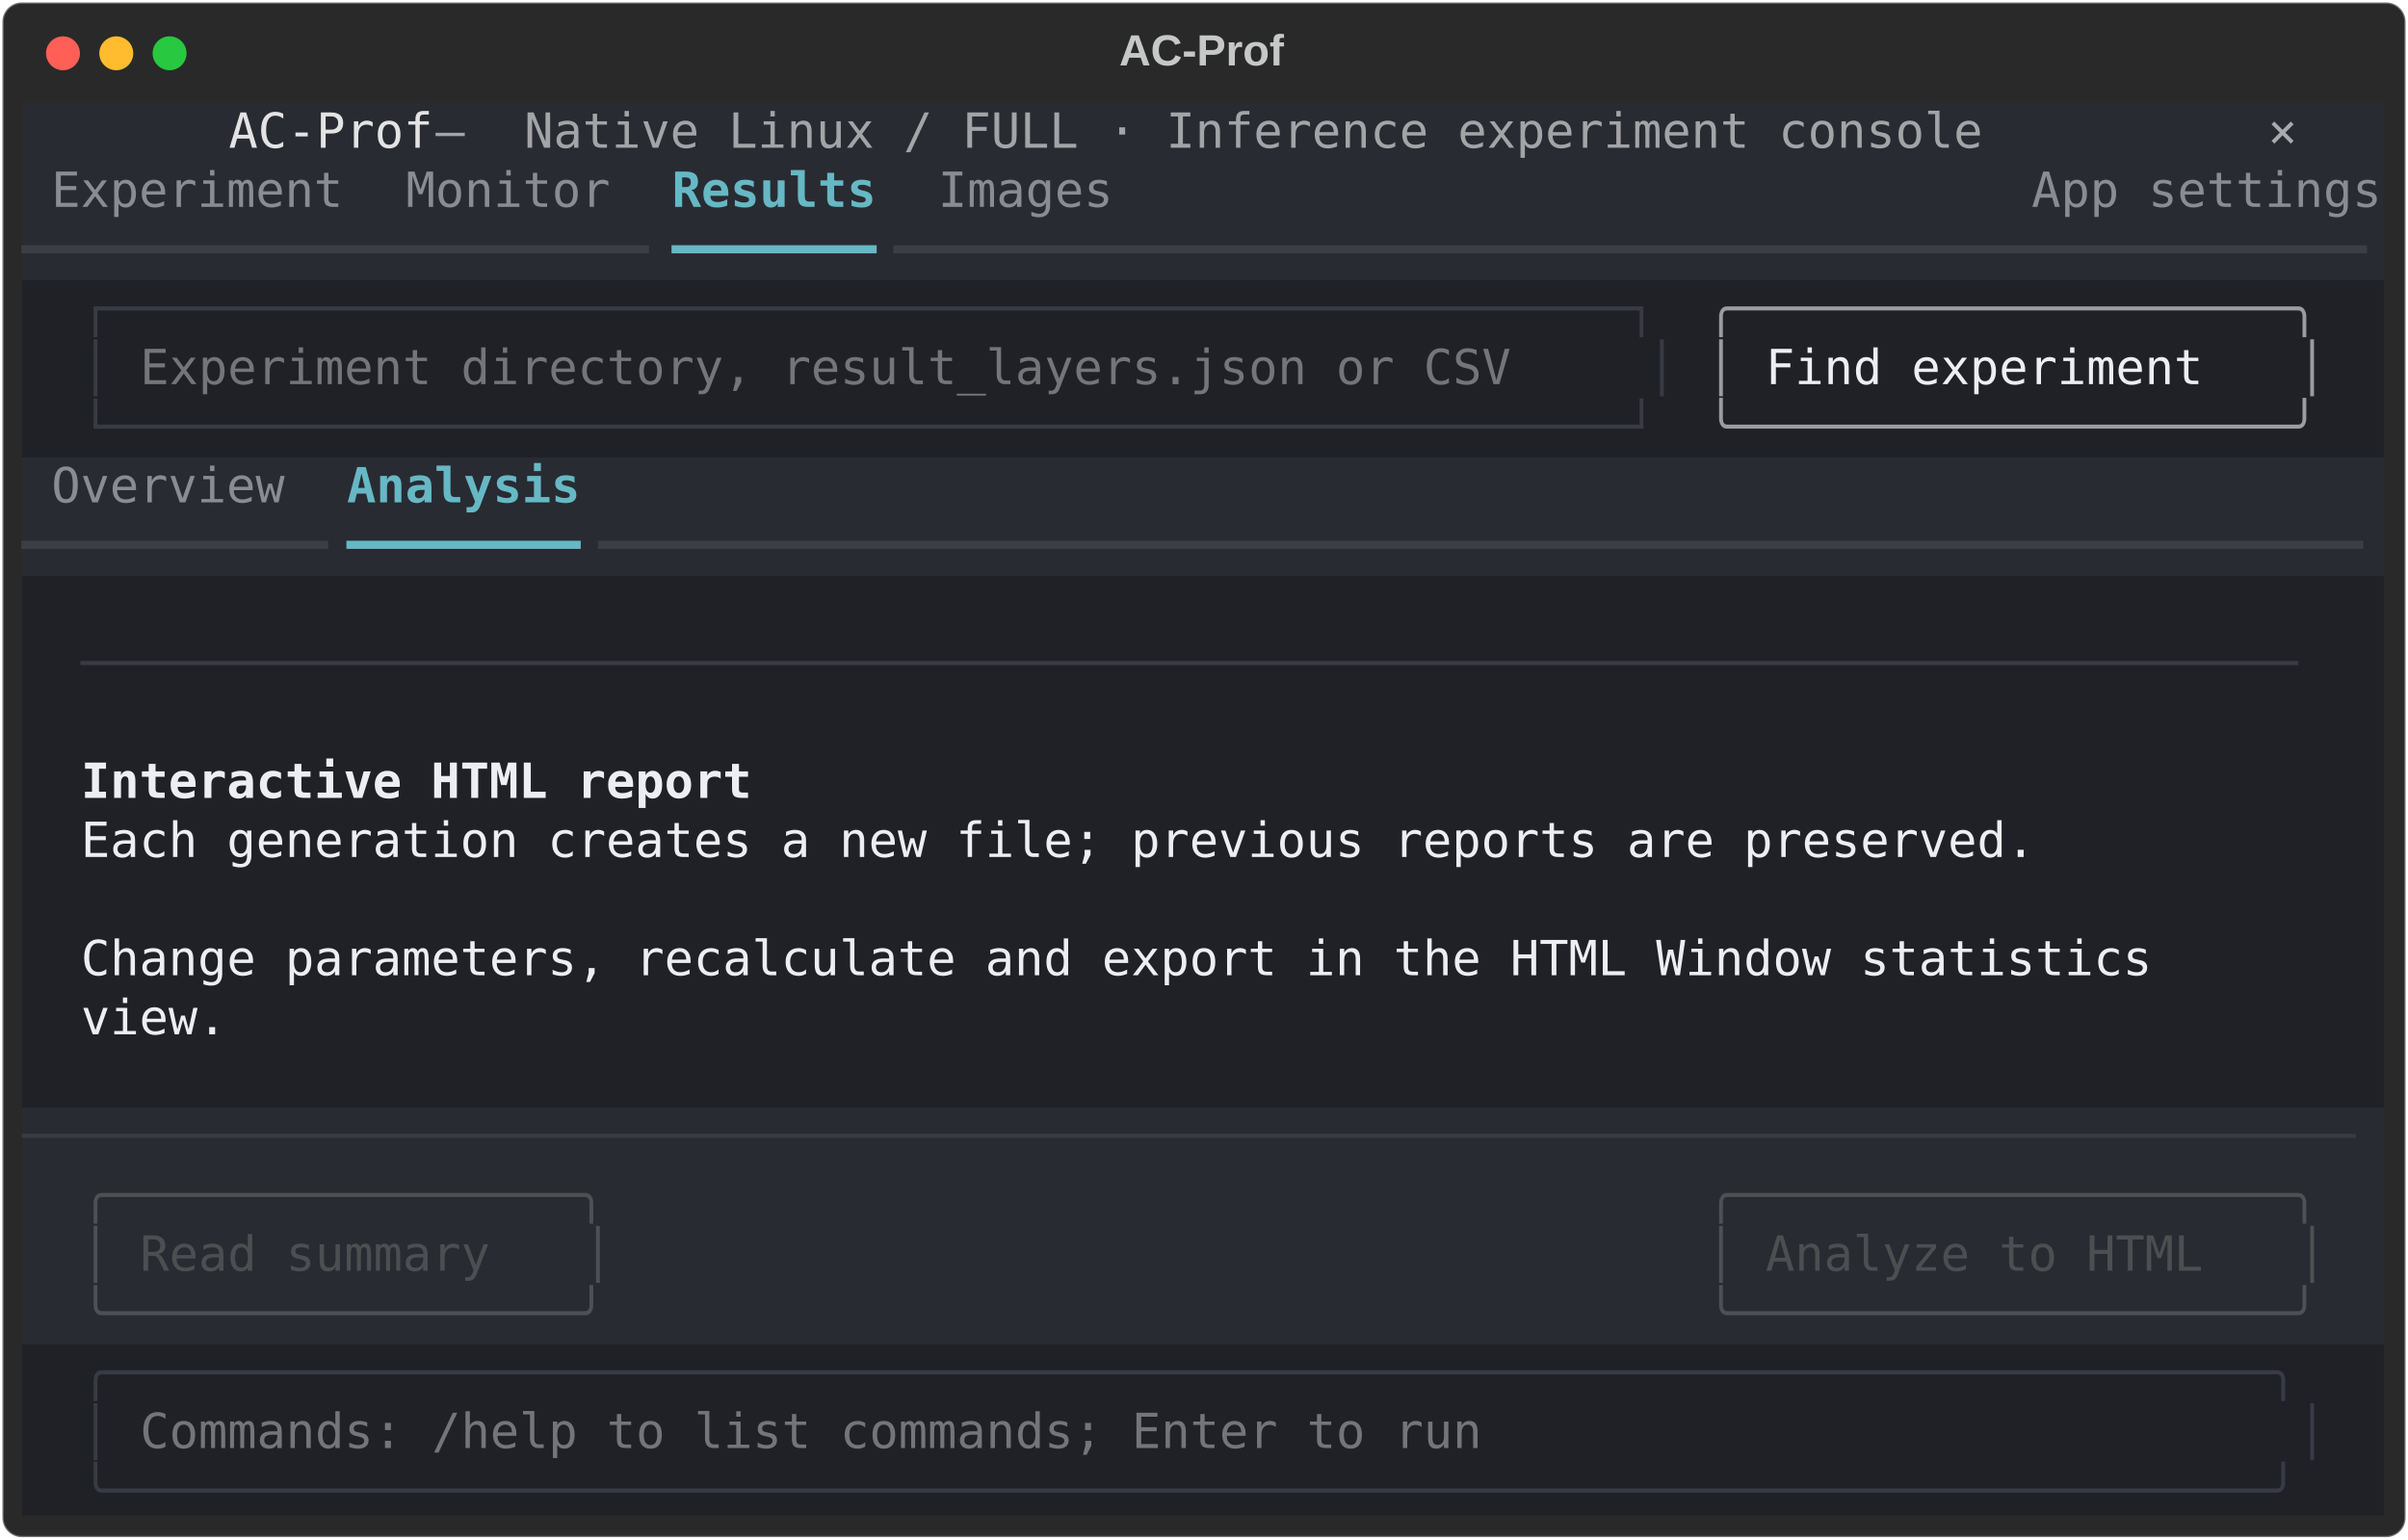
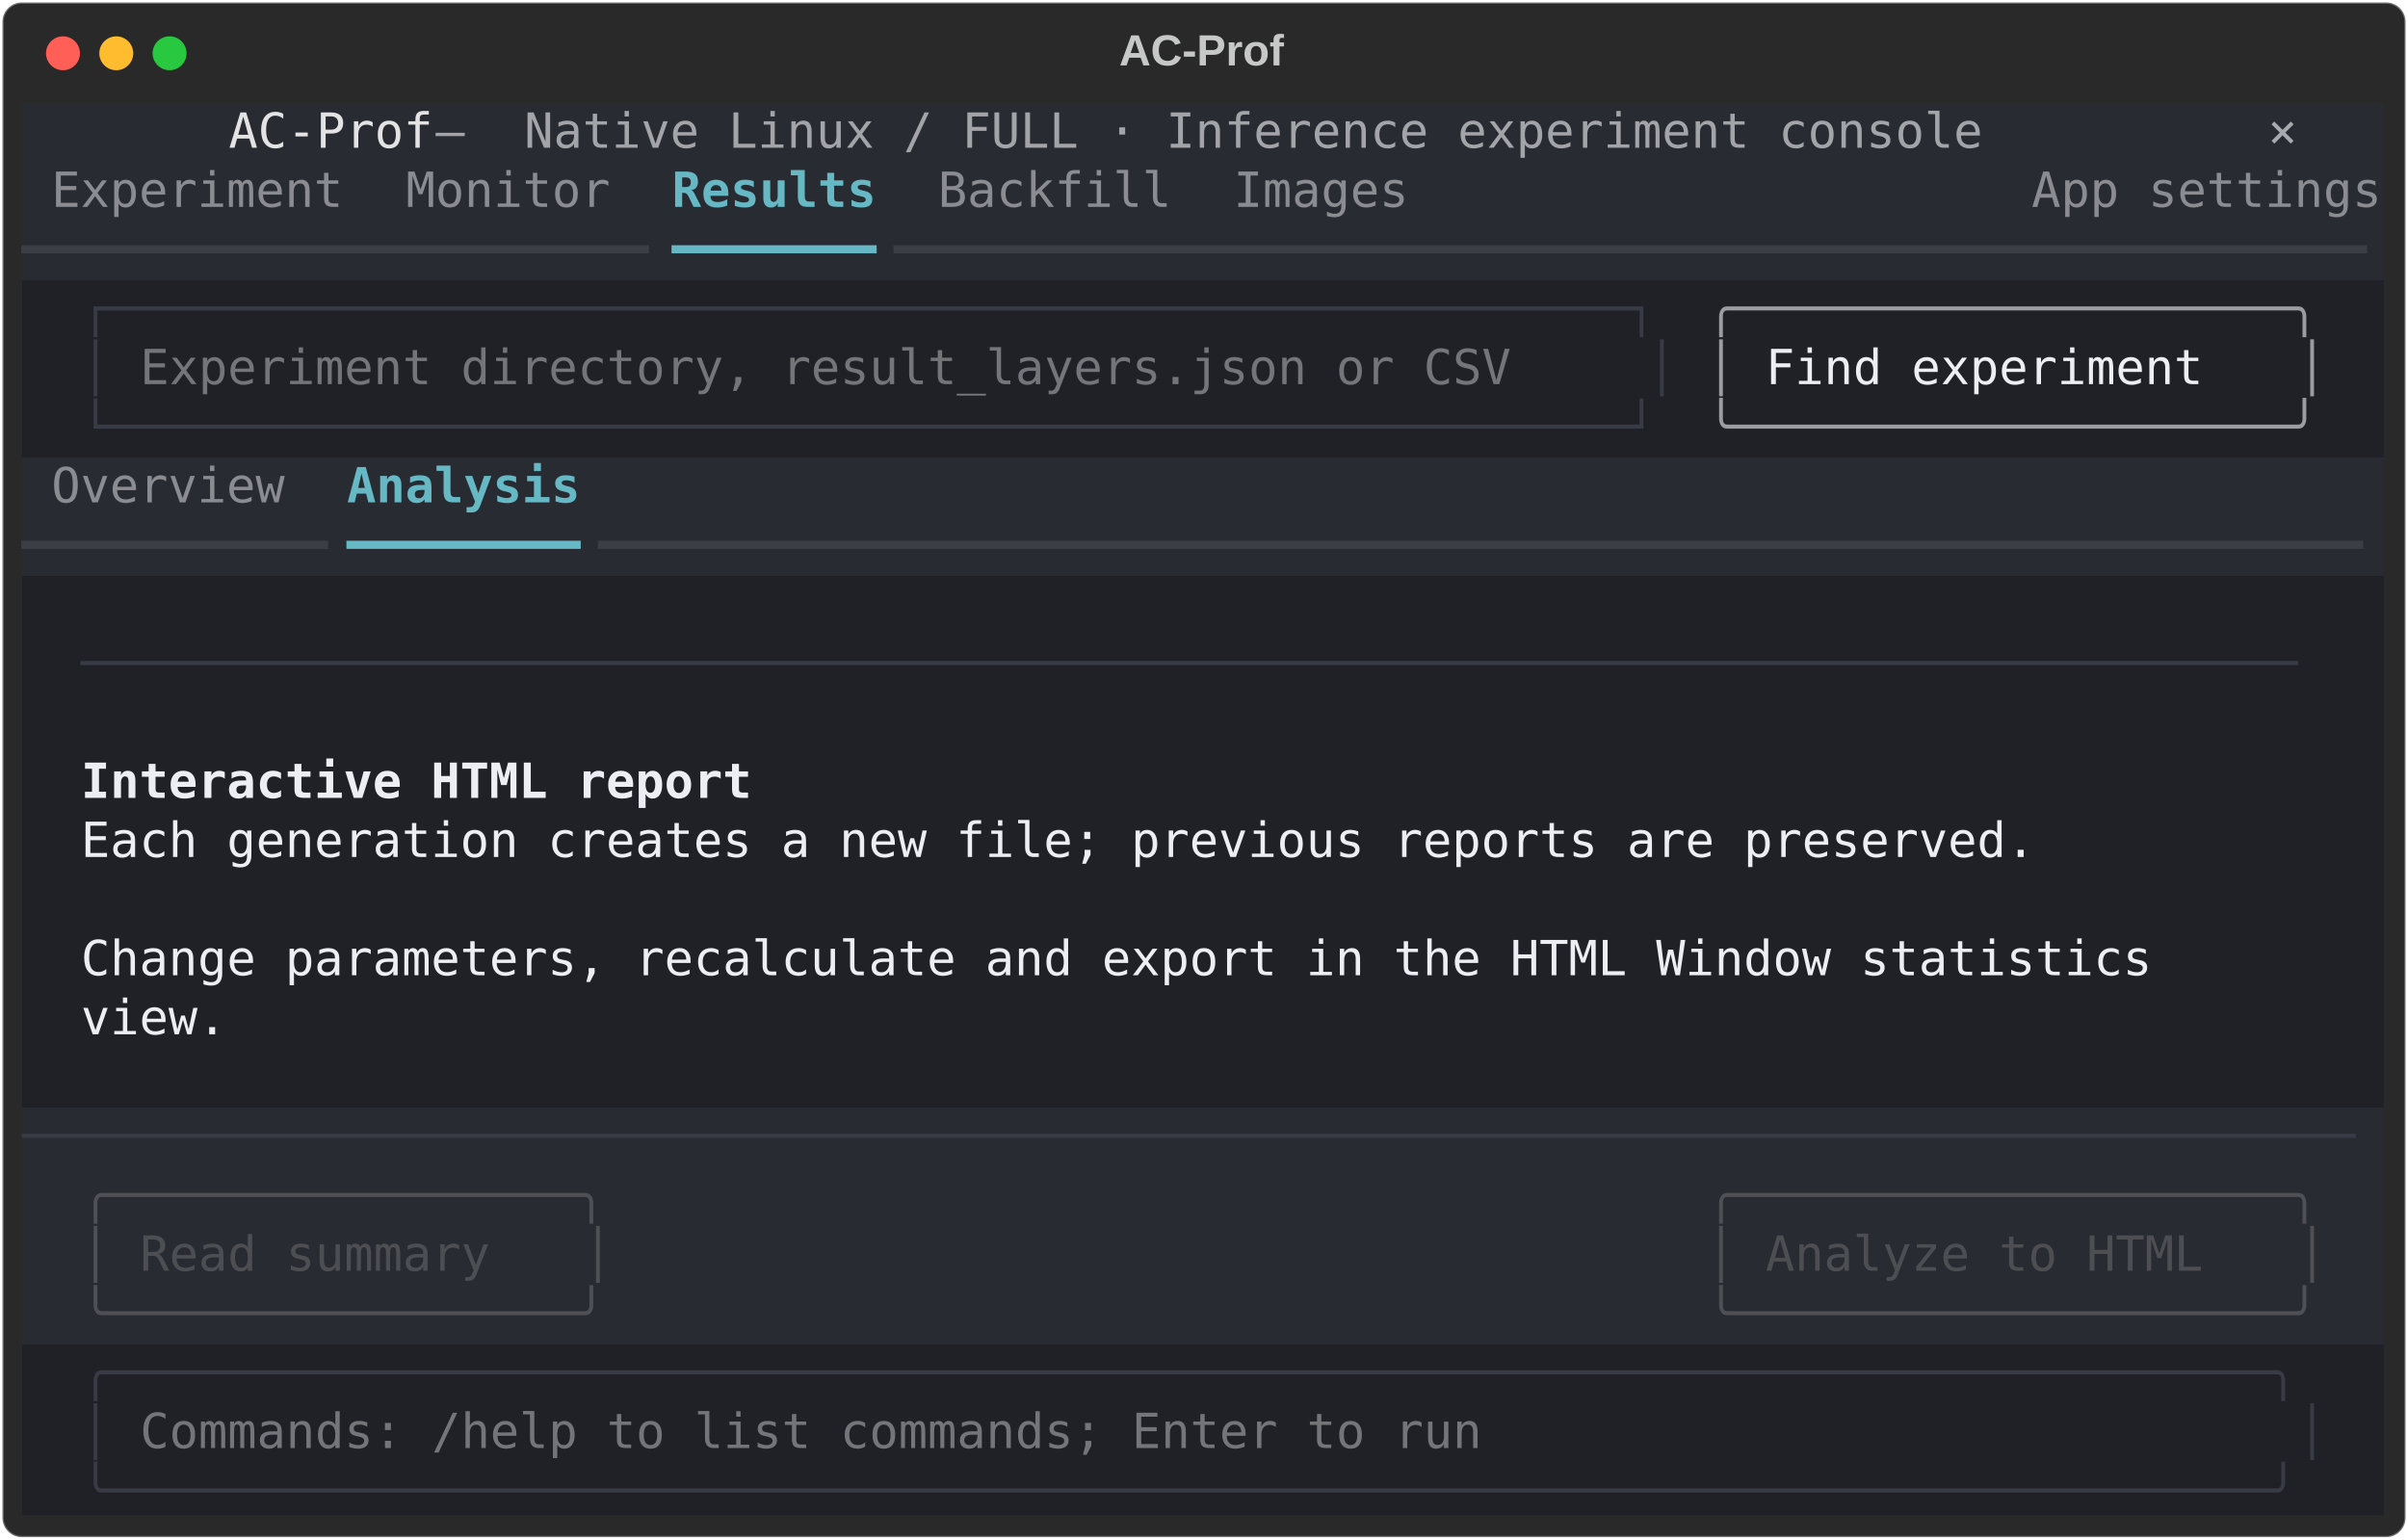
<svg xmlns="http://www.w3.org/2000/svg" class="rich-terminal" viewBox="0 0 994 635.6">
  <style>

    @font-face {
        font-family: "Fira Code";
        src: local("FiraCode-Regular"),
                url("https://cdnjs.cloudflare.com/ajax/libs/firacode/6.2.0/woff2/FiraCode-Regular.woff2") format("woff2"),
                url("https://cdnjs.cloudflare.com/ajax/libs/firacode/6.2.0/woff/FiraCode-Regular.woff") format("woff");
        font-style: normal;
        font-weight: 400;
    }
    @font-face {
        font-family: "Fira Code";
        src: local("FiraCode-Bold"),
                url("https://cdnjs.cloudflare.com/ajax/libs/firacode/6.2.0/woff2/FiraCode-Bold.woff2") format("woff2"),
                url("https://cdnjs.cloudflare.com/ajax/libs/firacode/6.2.0/woff/FiraCode-Bold.woff") format("woff");
        font-style: bold;
        font-weight: 700;
    }

    .terminal-matrix {
        font-family: Fira Code, monospace;
        font-size: 20px;
        line-height: 24.4px;
        font-variant-east-asian: full-width;
    }

    .terminal-title {
        font-size: 18px;
        font-weight: bold;
        font-family: arial;
    }

    .terminal-r1 { fill: #e3e3e4 }
.terminal-r2 { fill: #a3a4a7 }
.terminal-r3 { fill: #c5c8c6 }
.terminal-r4 { fill: #a9aaad }
.terminal-r5 { fill: #8a8c92 }
.terminal-r6 { fill: #66b8c4;font-weight: bold }
.terminal-r7 { fill: #3c3e45 }
.terminal-r8 { fill: #66b8c4 }
.terminal-r9 { fill: #383b45 }
.terminal-r10 { fill: #9a9ca1 }
.terminal-r11 { fill: #747578 }
.terminal-r12 { fill: #eceef3 }
.terminal-r13 { fill: #eceef3;font-weight: bold }
.terminal-r14 { fill: #4f5054 }
.terminal-r15 { fill: #4c4e51 }
    </style>
  <defs>
    <clipPath id="terminal-clip-terminal">
      <rect x="0" y="0" width="975.0" height="584.6" />
    </clipPath>
    <clipPath id="terminal-line-0">
      <rect x="0" y="1.5" width="976" height="24.65" />
    </clipPath>
    <clipPath id="terminal-line-1">
      <rect x="0" y="25.9" width="976" height="24.65" />
    </clipPath>
    <clipPath id="terminal-line-2">
      <rect x="0" y="50.3" width="976" height="24.65" />
    </clipPath>
    <clipPath id="terminal-line-3">
      <rect x="0" y="74.7" width="976" height="24.65" />
    </clipPath>
    <clipPath id="terminal-line-4">
      <rect x="0" y="99.1" width="976" height="24.65" />
    </clipPath>
    <clipPath id="terminal-line-5">
      <rect x="0" y="123.5" width="976" height="24.65" />
    </clipPath>
    <clipPath id="terminal-line-6">
      <rect x="0" y="147.9" width="976" height="24.65" />
    </clipPath>
    <clipPath id="terminal-line-7">
      <rect x="0" y="172.3" width="976" height="24.65" />
    </clipPath>
    <clipPath id="terminal-line-8">
      <rect x="0" y="196.7" width="976" height="24.65" />
    </clipPath>
    <clipPath id="terminal-line-9">
      <rect x="0" y="221.1" width="976" height="24.65" />
    </clipPath>
    <clipPath id="terminal-line-10">
      <rect x="0" y="245.5" width="976" height="24.65" />
    </clipPath>
    <clipPath id="terminal-line-11">
      <rect x="0" y="269.9" width="976" height="24.65" />
    </clipPath>
    <clipPath id="terminal-line-12">
      <rect x="0" y="294.3" width="976" height="24.65" />
    </clipPath>
    <clipPath id="terminal-line-13">
      <rect x="0" y="318.7" width="976" height="24.65" />
    </clipPath>
    <clipPath id="terminal-line-14">
      <rect x="0" y="343.1" width="976" height="24.65" />
    </clipPath>
    <clipPath id="terminal-line-15">
      <rect x="0" y="367.5" width="976" height="24.65" />
    </clipPath>
    <clipPath id="terminal-line-16">
      <rect x="0" y="391.9" width="976" height="24.65" />
    </clipPath>
    <clipPath id="terminal-line-17">
      <rect x="0" y="416.3" width="976" height="24.65" />
    </clipPath>
    <clipPath id="terminal-line-18">
      <rect x="0" y="440.7" width="976" height="24.65" />
    </clipPath>
    <clipPath id="terminal-line-19">
      <rect x="0" y="465.1" width="976" height="24.65" />
    </clipPath>
    <clipPath id="terminal-line-20">
      <rect x="0" y="489.5" width="976" height="24.65" />
    </clipPath>
    <clipPath id="terminal-line-21">
      <rect x="0" y="513.9" width="976" height="24.65" />
    </clipPath>
    <clipPath id="terminal-line-22">
      <rect x="0" y="538.3" width="976" height="24.65" />
    </clipPath>
  </defs>
  <rect fill="#292929" stroke="rgba(255,255,255,0.35)" stroke-width="1" x="1" y="1" width="992" height="633.6" rx="8" />
  <text class="terminal-title" fill="#c5c8c6" text-anchor="middle" x="496" y="27">AC-Prof</text>
  <g transform="translate(26,22)">
    <circle cx="0" cy="0" r="7" fill="#ff5f57" />
    <circle cx="22" cy="0" r="7" fill="#febc2e" />
    <circle cx="44" cy="0" r="7" fill="#28c840" />
  </g>
  <g transform="translate(9, 41)" clip-path="url(#terminal-clip-terminal)">
    <rect fill="#292b32" x="0" y="1.5" width="85.4" height="24.65" shape-rendering="crispEdges" />
    <rect fill="#292b32" x="85.4" y="1.5" width="85.4" height="24.65" shape-rendering="crispEdges" />
    <rect fill="#292b32" x="170.8" y="1.5" width="36.6" height="24.65" shape-rendering="crispEdges" />
    <rect fill="#292b32" x="207.4" y="1.5" width="610" height="24.65" shape-rendering="crispEdges" />
    <rect fill="#292b32" x="817.4" y="1.5" width="97.6" height="24.65" shape-rendering="crispEdges" />
    <rect fill="#292b32" x="915" y="1.5" width="12.2" height="24.65" shape-rendering="crispEdges" />
    <rect fill="#292b32" x="927.2" y="1.5" width="36.6" height="24.65" shape-rendering="crispEdges" />
    <rect fill="#292b32" x="963.8" y="1.5" width="12.2" height="24.65" shape-rendering="crispEdges" />
    <rect fill="#292b32" x="0" y="25.9" width="12.2" height="24.65" shape-rendering="crispEdges" />
    <rect fill="#292b32" x="12.2" y="25.9" width="122" height="24.65" shape-rendering="crispEdges" />
    <rect fill="#292b32" x="134.2" y="25.9" width="24.4" height="24.65" shape-rendering="crispEdges" />
    <rect fill="#292b32" x="158.6" y="25.9" width="85.4" height="24.65" shape-rendering="crispEdges" />
    <rect fill="#292b32" x="244" y="25.9" width="24.4" height="24.65" shape-rendering="crispEdges" />
    <rect fill="#292b32" x="268.4" y="25.9" width="85.4" height="24.65" shape-rendering="crispEdges" />
    <rect fill="#292b32" x="353.8" y="25.9" width="24.4" height="24.65" shape-rendering="crispEdges" />
-     <rect fill="#292b32" x="378.2" y="25.9" width="73.2" height="24.65" shape-rendering="crispEdges" />
-     <rect fill="#292b32" x="451.4" y="25.9" width="378.2" height="24.65" shape-rendering="crispEdges" />
+     <rect fill="#292b32" x="378.2" y="25.9" width="97.6" height="24.65" shape-rendering="crispEdges" />
+     <rect fill="#292b32" x="475.8" y="25.9" width="24.4" height="24.65" shape-rendering="crispEdges" />
+     <rect fill="#292b32" x="500.2" y="25.9" width="73.2" height="24.65" shape-rendering="crispEdges" />
+     <rect fill="#292b32" x="573.4" y="25.9" width="256.2" height="24.65" shape-rendering="crispEdges" />
    <rect fill="#292b32" x="829.6" y="25.9" width="146.4" height="24.65" shape-rendering="crispEdges" />
    <rect fill="#292b32" x="0" y="50.3" width="268.4" height="24.65" shape-rendering="crispEdges" />
    <rect fill="#292b32" x="268.4" y="50.3" width="85.4" height="24.65" shape-rendering="crispEdges" />
    <rect fill="#292b32" x="353.8" y="50.3" width="622.2" height="24.65" shape-rendering="crispEdges" />
    <rect fill="#202126" x="0" y="74.7" width="24.4" height="24.65" shape-rendering="crispEdges" />
    <rect fill="#202126" x="24.4" y="74.7" width="658.8" height="24.65" shape-rendering="crispEdges" />
    <rect fill="#202126" x="683.2" y="74.7" width="12.2" height="24.65" shape-rendering="crispEdges" />
    <rect fill="#202126" x="695.4" y="74.7" width="256.2" height="24.65" shape-rendering="crispEdges" />
    <rect fill="#202126" x="951.6" y="74.7" width="24.4" height="24.65" shape-rendering="crispEdges" />
    <rect fill="#202126" x="0" y="99.1" width="24.4" height="24.65" shape-rendering="crispEdges" />
    <rect fill="#202126" x="24.4" y="99.1" width="12.2" height="24.65" shape-rendering="crispEdges" />
    <rect fill="#202126" x="36.6" y="99.1" width="12.2" height="24.65" shape-rendering="crispEdges" />
    <rect fill="#202126" x="48.8" y="99.1" width="573.4" height="24.65" shape-rendering="crispEdges" />
    <rect fill="#202126" x="622.2" y="99.1" width="36.6" height="24.65" shape-rendering="crispEdges" />
    <rect fill="#202126" x="658.8" y="99.1" width="12.2" height="24.65" shape-rendering="crispEdges" />
    <rect fill="#202126" x="671" y="99.1" width="12.2" height="24.65" shape-rendering="crispEdges" />
    <rect fill="#202126" x="683.2" y="99.1" width="12.2" height="24.65" shape-rendering="crispEdges" />
    <rect fill="#202126" x="695.4" y="99.1" width="12.2" height="24.65" shape-rendering="crispEdges" />
    <rect fill="#202126" x="707.6" y="99.1" width="12.2" height="24.65" shape-rendering="crispEdges" />
    <rect fill="#202126" x="719.8" y="99.1" width="207.4" height="24.65" shape-rendering="crispEdges" />
    <rect fill="#202126" x="927.2" y="99.1" width="12.2" height="24.65" shape-rendering="crispEdges" />
    <rect fill="#202126" x="939.4" y="99.1" width="12.2" height="24.65" shape-rendering="crispEdges" />
    <rect fill="#202126" x="951.6" y="99.1" width="24.4" height="24.65" shape-rendering="crispEdges" />
    <rect fill="#202126" x="0" y="123.5" width="24.4" height="24.65" shape-rendering="crispEdges" />
    <rect fill="#202126" x="24.4" y="123.5" width="658.8" height="24.65" shape-rendering="crispEdges" />
    <rect fill="#202126" x="683.2" y="123.5" width="12.2" height="24.65" shape-rendering="crispEdges" />
    <rect fill="#202126" x="695.4" y="123.5" width="256.2" height="24.65" shape-rendering="crispEdges" />
    <rect fill="#202126" x="951.6" y="123.5" width="24.4" height="24.65" shape-rendering="crispEdges" />
    <rect fill="#292b32" x="0" y="147.9" width="12.2" height="24.65" shape-rendering="crispEdges" />
    <rect fill="#292b32" x="12.2" y="147.9" width="97.6" height="24.65" shape-rendering="crispEdges" />
    <rect fill="#292b32" x="109.8" y="147.9" width="24.4" height="24.65" shape-rendering="crispEdges" />
    <rect fill="#292b32" x="134.2" y="147.9" width="97.6" height="24.65" shape-rendering="crispEdges" />
    <rect fill="#292b32" x="231.8" y="147.9" width="744.2" height="24.65" shape-rendering="crispEdges" />
    <rect fill="#292b32" x="0" y="172.3" width="134.2" height="24.65" shape-rendering="crispEdges" />
    <rect fill="#292b32" x="134.2" y="172.3" width="97.6" height="24.65" shape-rendering="crispEdges" />
    <rect fill="#292b32" x="231.8" y="172.3" width="744.2" height="24.65" shape-rendering="crispEdges" />
    <rect fill="#202126" x="0" y="196.7" width="976" height="24.65" shape-rendering="crispEdges" />
    <rect fill="#202126" x="0" y="221.1" width="24.4" height="24.65" shape-rendering="crispEdges" />
    <rect fill="#202126" x="24.4" y="221.1" width="927.2" height="24.65" shape-rendering="crispEdges" />
    <rect fill="#202126" x="951.6" y="221.1" width="24.4" height="24.65" shape-rendering="crispEdges" />
    <rect fill="#202126" x="0" y="245.5" width="976" height="24.65" shape-rendering="crispEdges" />
    <rect fill="#202126" x="0" y="269.9" width="24.4" height="24.65" shape-rendering="crispEdges" />
    <rect fill="#202126" x="24.4" y="269.9" width="280.6" height="24.65" shape-rendering="crispEdges" />
    <rect fill="#202126" x="305" y="269.9" width="671" height="24.65" shape-rendering="crispEdges" />
    <rect fill="#202126" x="0" y="294.3" width="24.4" height="24.65" shape-rendering="crispEdges" />
    <rect fill="#202126" x="24.4" y="294.3" width="817.4" height="24.65" shape-rendering="crispEdges" />
    <rect fill="#202126" x="841.8" y="294.3" width="134.2" height="24.65" shape-rendering="crispEdges" />
    <rect fill="#202126" x="0" y="318.7" width="976" height="24.65" shape-rendering="crispEdges" />
    <rect fill="#202126" x="0" y="343.1" width="24.4" height="24.65" shape-rendering="crispEdges" />
    <rect fill="#202126" x="24.4" y="343.1" width="866.2" height="24.65" shape-rendering="crispEdges" />
    <rect fill="#202126" x="890.6" y="343.1" width="85.4" height="24.65" shape-rendering="crispEdges" />
    <rect fill="#202126" x="0" y="367.5" width="24.4" height="24.65" shape-rendering="crispEdges" />
    <rect fill="#202126" x="24.4" y="367.5" width="61" height="24.65" shape-rendering="crispEdges" />
    <rect fill="#202126" x="85.4" y="367.5" width="890.6" height="24.65" shape-rendering="crispEdges" />
    <rect fill="#202126" x="0" y="391.9" width="976" height="24.65" shape-rendering="crispEdges" />
    <rect fill="#292b32" x="0" y="416.3" width="976" height="24.65" shape-rendering="crispEdges" />
    <rect fill="#292b32" x="0" y="440.7" width="24.4" height="24.65" shape-rendering="crispEdges" />
    <rect fill="#292b32" x="24.4" y="440.7" width="219.6" height="24.65" shape-rendering="crispEdges" />
    <rect fill="#292b32" x="244" y="440.7" width="451.4" height="24.65" shape-rendering="crispEdges" />
    <rect fill="#292b32" x="695.4" y="440.7" width="256.2" height="24.65" shape-rendering="crispEdges" />
    <rect fill="#292b32" x="951.6" y="440.7" width="24.4" height="24.65" shape-rendering="crispEdges" />
    <rect fill="#292b32" x="0" y="465.1" width="24.4" height="24.65" shape-rendering="crispEdges" />
    <rect fill="#292b32" x="24.4" y="465.1" width="12.2" height="24.65" shape-rendering="crispEdges" />
    <rect fill="#292b32" x="36.6" y="465.1" width="12.2" height="24.65" shape-rendering="crispEdges" />
    <rect fill="#292b32" x="48.8" y="465.1" width="170.8" height="24.65" shape-rendering="crispEdges" />
    <rect fill="#292b32" x="219.6" y="465.1" width="12.2" height="24.65" shape-rendering="crispEdges" />
    <rect fill="#292b32" x="231.8" y="465.1" width="12.2" height="24.65" shape-rendering="crispEdges" />
    <rect fill="#292b32" x="244" y="465.1" width="451.4" height="24.65" shape-rendering="crispEdges" />
    <rect fill="#292b32" x="695.4" y="465.1" width="12.2" height="24.65" shape-rendering="crispEdges" />
    <rect fill="#292b32" x="707.6" y="465.1" width="12.2" height="24.65" shape-rendering="crispEdges" />
    <rect fill="#292b32" x="719.8" y="465.1" width="207.4" height="24.65" shape-rendering="crispEdges" />
    <rect fill="#292b32" x="927.2" y="465.1" width="12.2" height="24.65" shape-rendering="crispEdges" />
    <rect fill="#292b32" x="939.4" y="465.1" width="12.2" height="24.65" shape-rendering="crispEdges" />
    <rect fill="#292b32" x="951.6" y="465.1" width="24.4" height="24.65" shape-rendering="crispEdges" />
    <rect fill="#292b32" x="0" y="489.5" width="24.4" height="24.65" shape-rendering="crispEdges" />
    <rect fill="#292b32" x="24.4" y="489.5" width="219.6" height="24.65" shape-rendering="crispEdges" />
    <rect fill="#292b32" x="244" y="489.5" width="451.4" height="24.65" shape-rendering="crispEdges" />
    <rect fill="#292b32" x="695.4" y="489.5" width="256.2" height="24.65" shape-rendering="crispEdges" />
    <rect fill="#292b32" x="951.6" y="489.5" width="24.4" height="24.65" shape-rendering="crispEdges" />
    <rect fill="#202126" x="0" y="513.9" width="24.4" height="24.65" shape-rendering="crispEdges" />
    <rect fill="#202126" x="24.4" y="513.9" width="927.2" height="24.65" shape-rendering="crispEdges" />
    <rect fill="#202126" x="951.6" y="513.9" width="24.4" height="24.65" shape-rendering="crispEdges" />
    <rect fill="#202126" x="0" y="538.3" width="24.4" height="24.65" shape-rendering="crispEdges" />
    <rect fill="#202126" x="24.4" y="538.3" width="12.2" height="24.65" shape-rendering="crispEdges" />
    <rect fill="#202126" x="36.6" y="538.3" width="12.2" height="24.65" shape-rendering="crispEdges" />
    <rect fill="#202126" x="48.8" y="538.3" width="561.2" height="24.65" shape-rendering="crispEdges" />
    <rect fill="#202126" x="610" y="538.3" width="317.2" height="24.65" shape-rendering="crispEdges" />
    <rect fill="#202126" x="927.2" y="538.3" width="12.2" height="24.65" shape-rendering="crispEdges" />
    <rect fill="#202126" x="939.4" y="538.3" width="12.2" height="24.65" shape-rendering="crispEdges" />
    <rect fill="#202126" x="951.6" y="538.3" width="24.4" height="24.65" shape-rendering="crispEdges" />
    <rect fill="#202126" x="0" y="562.7" width="24.4" height="24.65" shape-rendering="crispEdges" />
    <rect fill="#202126" x="24.4" y="562.7" width="927.2" height="24.65" shape-rendering="crispEdges" />
    <rect fill="#202126" x="951.6" y="562.7" width="24.4" height="24.65" shape-rendering="crispEdges" />
    <g class="terminal-matrix">
      <text class="terminal-r1" x="85.4" y="20" textLength="85.4" clip-path="url(#terminal-line-0)">AC-Prof</text>
      <text class="terminal-r2" x="170.8" y="20" textLength="36.6" clip-path="url(#terminal-line-0)"> — </text>
      <text class="terminal-r2" x="207.4" y="20" textLength="610" clip-path="url(#terminal-line-0)">Native Linux / FULL · Inference experiment console</text>
      <text class="terminal-r4" x="927.2" y="20" textLength="36.6" clip-path="url(#terminal-line-0)"> × </text>
      <text class="terminal-r3" x="976" y="20" textLength="12.2" clip-path="url(#terminal-line-0)">
</text>
      <text class="terminal-r5" x="12.2" y="44.4" textLength="122" clip-path="url(#terminal-line-1)">Experiment</text>
      <text class="terminal-r5" x="158.6" y="44.4" textLength="85.4" clip-path="url(#terminal-line-1)">Monitor</text>
      <text class="terminal-r6" x="268.4" y="44.4" textLength="85.4" clip-path="url(#terminal-line-1)">Results</text>
-       <text class="terminal-r5" x="378.2" y="44.4" textLength="73.2" clip-path="url(#terminal-line-1)">Images</text>
+       <text class="terminal-r5" x="378.2" y="44.4" textLength="97.6" clip-path="url(#terminal-line-1)">Backfill</text>
+       <text class="terminal-r5" x="500.2" y="44.4" textLength="73.2" clip-path="url(#terminal-line-1)">Images</text>
      <text class="terminal-r5" x="829.6" y="44.4" textLength="146.4" clip-path="url(#terminal-line-1)">App settings</text>
      <text class="terminal-r3" x="976" y="44.4" textLength="12.2" clip-path="url(#terminal-line-1)">
</text>
      <text class="terminal-r7" x="0" y="68.8" textLength="268.4" clip-path="url(#terminal-line-2)">━━━━━━━━━━━━━━━━━━━━━╸</text>
      <text class="terminal-r8" x="268.4" y="68.8" textLength="85.4" clip-path="url(#terminal-line-2)">━━━━━━━</text>
      <text class="terminal-r7" x="353.8" y="68.8" textLength="622.2" clip-path="url(#terminal-line-2)">╺━━━━━━━━━━━━━━━━━━━━━━━━━━━━━━━━━━━━━━━━━━━━━━━━━━</text>
      <text class="terminal-r3" x="976" y="68.8" textLength="12.2" clip-path="url(#terminal-line-2)">
</text>
      <text class="terminal-r9" x="24.4" y="93.2" textLength="658.8" clip-path="url(#terminal-line-3)">┌────────────────────────────────────────────────────┐</text>
      <text class="terminal-r10" x="695.4" y="93.2" textLength="256.2" clip-path="url(#terminal-line-3)">╭───────────────────╮</text>
      <text class="terminal-r3" x="976" y="93.2" textLength="12.2" clip-path="url(#terminal-line-3)">
</text>
      <text class="terminal-r9" x="24.4" y="117.6" textLength="12.2" clip-path="url(#terminal-line-4)">│</text>
      <text class="terminal-r11" x="48.8" y="117.6" textLength="573.4" clip-path="url(#terminal-line-4)">Experiment directory, result_layers.json or CSV</text>
      <text class="terminal-r9" x="671" y="117.6" textLength="12.2" clip-path="url(#terminal-line-4)">│</text>
      <text class="terminal-r10" x="695.4" y="117.6" textLength="12.2" clip-path="url(#terminal-line-4)">│</text>
      <text class="terminal-r12" x="719.8" y="117.6" textLength="207.4" clip-path="url(#terminal-line-4)"> Find experiment </text>
      <text class="terminal-r10" x="939.4" y="117.6" textLength="12.2" clip-path="url(#terminal-line-4)">│</text>
      <text class="terminal-r3" x="976" y="117.6" textLength="12.2" clip-path="url(#terminal-line-4)">
</text>
      <text class="terminal-r9" x="24.4" y="142" textLength="658.8" clip-path="url(#terminal-line-5)">└────────────────────────────────────────────────────┘</text>
      <text class="terminal-r10" x="695.4" y="142" textLength="256.2" clip-path="url(#terminal-line-5)">╰───────────────────╯</text>
      <text class="terminal-r3" x="976" y="142" textLength="12.2" clip-path="url(#terminal-line-5)">
</text>
      <text class="terminal-r5" x="12.2" y="166.4" textLength="97.6" clip-path="url(#terminal-line-6)">Overview</text>
      <text class="terminal-r6" x="134.2" y="166.4" textLength="97.6" clip-path="url(#terminal-line-6)">Analysis</text>
      <text class="terminal-r3" x="976" y="166.4" textLength="12.2" clip-path="url(#terminal-line-6)">
</text>
      <text class="terminal-r7" x="0" y="190.8" textLength="134.2" clip-path="url(#terminal-line-7)">━━━━━━━━━━╸</text>
      <text class="terminal-r8" x="134.2" y="190.8" textLength="97.6" clip-path="url(#terminal-line-7)">━━━━━━━━</text>
      <text class="terminal-r7" x="231.8" y="190.8" textLength="744.2" clip-path="url(#terminal-line-7)">╺━━━━━━━━━━━━━━━━━━━━━━━━━━━━━━━━━━━━━━━━━━━━━━━━━━━━━━━━━━━━</text>
      <text class="terminal-r3" x="976" y="190.8" textLength="12.2" clip-path="url(#terminal-line-7)">
</text>
      <text class="terminal-r3" x="976" y="215.2" textLength="12.2" clip-path="url(#terminal-line-8)">
</text>
      <text class="terminal-r9" x="24.4" y="239.6" textLength="927.2" clip-path="url(#terminal-line-9)">────────────────────────────────────────────────────────────────────────────</text>
      <text class="terminal-r3" x="976" y="239.6" textLength="12.2" clip-path="url(#terminal-line-9)">
</text>
      <text class="terminal-r3" x="976" y="264" textLength="12.2" clip-path="url(#terminal-line-10)">
</text>
      <text class="terminal-r13" x="24.4" y="288.4" textLength="280.6" clip-path="url(#terminal-line-11)">Interactive HTML report</text>
      <text class="terminal-r3" x="976" y="288.4" textLength="12.2" clip-path="url(#terminal-line-11)">
</text>
      <text class="terminal-r12" x="24.4" y="312.8" textLength="817.4" clip-path="url(#terminal-line-12)">Each generation creates a new file; previous reports are preserved.</text>
      <text class="terminal-r3" x="976" y="312.8" textLength="12.2" clip-path="url(#terminal-line-12)">
</text>
      <text class="terminal-r3" x="976" y="337.2" textLength="12.2" clip-path="url(#terminal-line-13)">
</text>
      <text class="terminal-r12" x="24.4" y="361.6" textLength="866.2" clip-path="url(#terminal-line-14)">Change parameters, recalculate and export in the HTML Window statistics</text>
      <text class="terminal-r3" x="976" y="361.6" textLength="12.2" clip-path="url(#terminal-line-14)">
</text>
      <text class="terminal-r12" x="24.4" y="386" textLength="61" clip-path="url(#terminal-line-15)">view.</text>
      <text class="terminal-r3" x="976" y="386" textLength="12.2" clip-path="url(#terminal-line-15)">
</text>
      <text class="terminal-r3" x="976" y="410.4" textLength="12.2" clip-path="url(#terminal-line-16)">
</text>
      <text class="terminal-r9" x="0" y="434.8" textLength="976" clip-path="url(#terminal-line-17)">────────────────────────────────────────────────────────────────────────────────</text>
      <text class="terminal-r3" x="976" y="434.8" textLength="12.2" clip-path="url(#terminal-line-17)">
</text>
      <text class="terminal-r14" x="24.4" y="459.2" textLength="219.6" clip-path="url(#terminal-line-18)">╭────────────────╮</text>
      <text class="terminal-r14" x="695.4" y="459.2" textLength="256.2" clip-path="url(#terminal-line-18)">╭───────────────────╮</text>
      <text class="terminal-r3" x="976" y="459.2" textLength="12.2" clip-path="url(#terminal-line-18)">
</text>
      <text class="terminal-r14" x="24.4" y="483.6" textLength="12.2" clip-path="url(#terminal-line-19)">│</text>
      <text class="terminal-r15" x="48.8" y="483.6" textLength="170.8" clip-path="url(#terminal-line-19)"> Read summary </text>
      <text class="terminal-r14" x="231.8" y="483.6" textLength="12.2" clip-path="url(#terminal-line-19)">│</text>
      <text class="terminal-r14" x="695.4" y="483.6" textLength="12.2" clip-path="url(#terminal-line-19)">│</text>
      <text class="terminal-r15" x="719.8" y="483.6" textLength="207.4" clip-path="url(#terminal-line-19)"> Analyze to HTML </text>
      <text class="terminal-r14" x="939.4" y="483.6" textLength="12.2" clip-path="url(#terminal-line-19)">│</text>
      <text class="terminal-r3" x="976" y="483.6" textLength="12.2" clip-path="url(#terminal-line-19)">
</text>
      <text class="terminal-r14" x="24.4" y="508" textLength="219.6" clip-path="url(#terminal-line-20)">╰────────────────╯</text>
      <text class="terminal-r14" x="695.4" y="508" textLength="256.2" clip-path="url(#terminal-line-20)">╰───────────────────╯</text>
      <text class="terminal-r3" x="976" y="508" textLength="12.2" clip-path="url(#terminal-line-20)">
</text>
      <text class="terminal-r9" x="24.4" y="532.4" textLength="927.2" clip-path="url(#terminal-line-21)">╭──────────────────────────────────────────────────────────────────────────╮</text>
      <text class="terminal-r3" x="976" y="532.4" textLength="12.2" clip-path="url(#terminal-line-21)">
</text>
      <text class="terminal-r9" x="24.4" y="556.8" textLength="12.2" clip-path="url(#terminal-line-22)">│</text>
      <text class="terminal-r11" x="48.8" y="556.8" textLength="561.2" clip-path="url(#terminal-line-22)">Commands: /help to list commands; Enter to run</text>
      <text class="terminal-r9" x="939.4" y="556.8" textLength="12.2" clip-path="url(#terminal-line-22)">│</text>
      <text class="terminal-r3" x="976" y="556.8" textLength="12.2" clip-path="url(#terminal-line-22)">
</text>
      <text class="terminal-r9" x="24.4" y="581.2" textLength="927.2" clip-path="url(#terminal-line-23)">╰──────────────────────────────────────────────────────────────────────────╯</text>
    </g>
  </g>
</svg>
